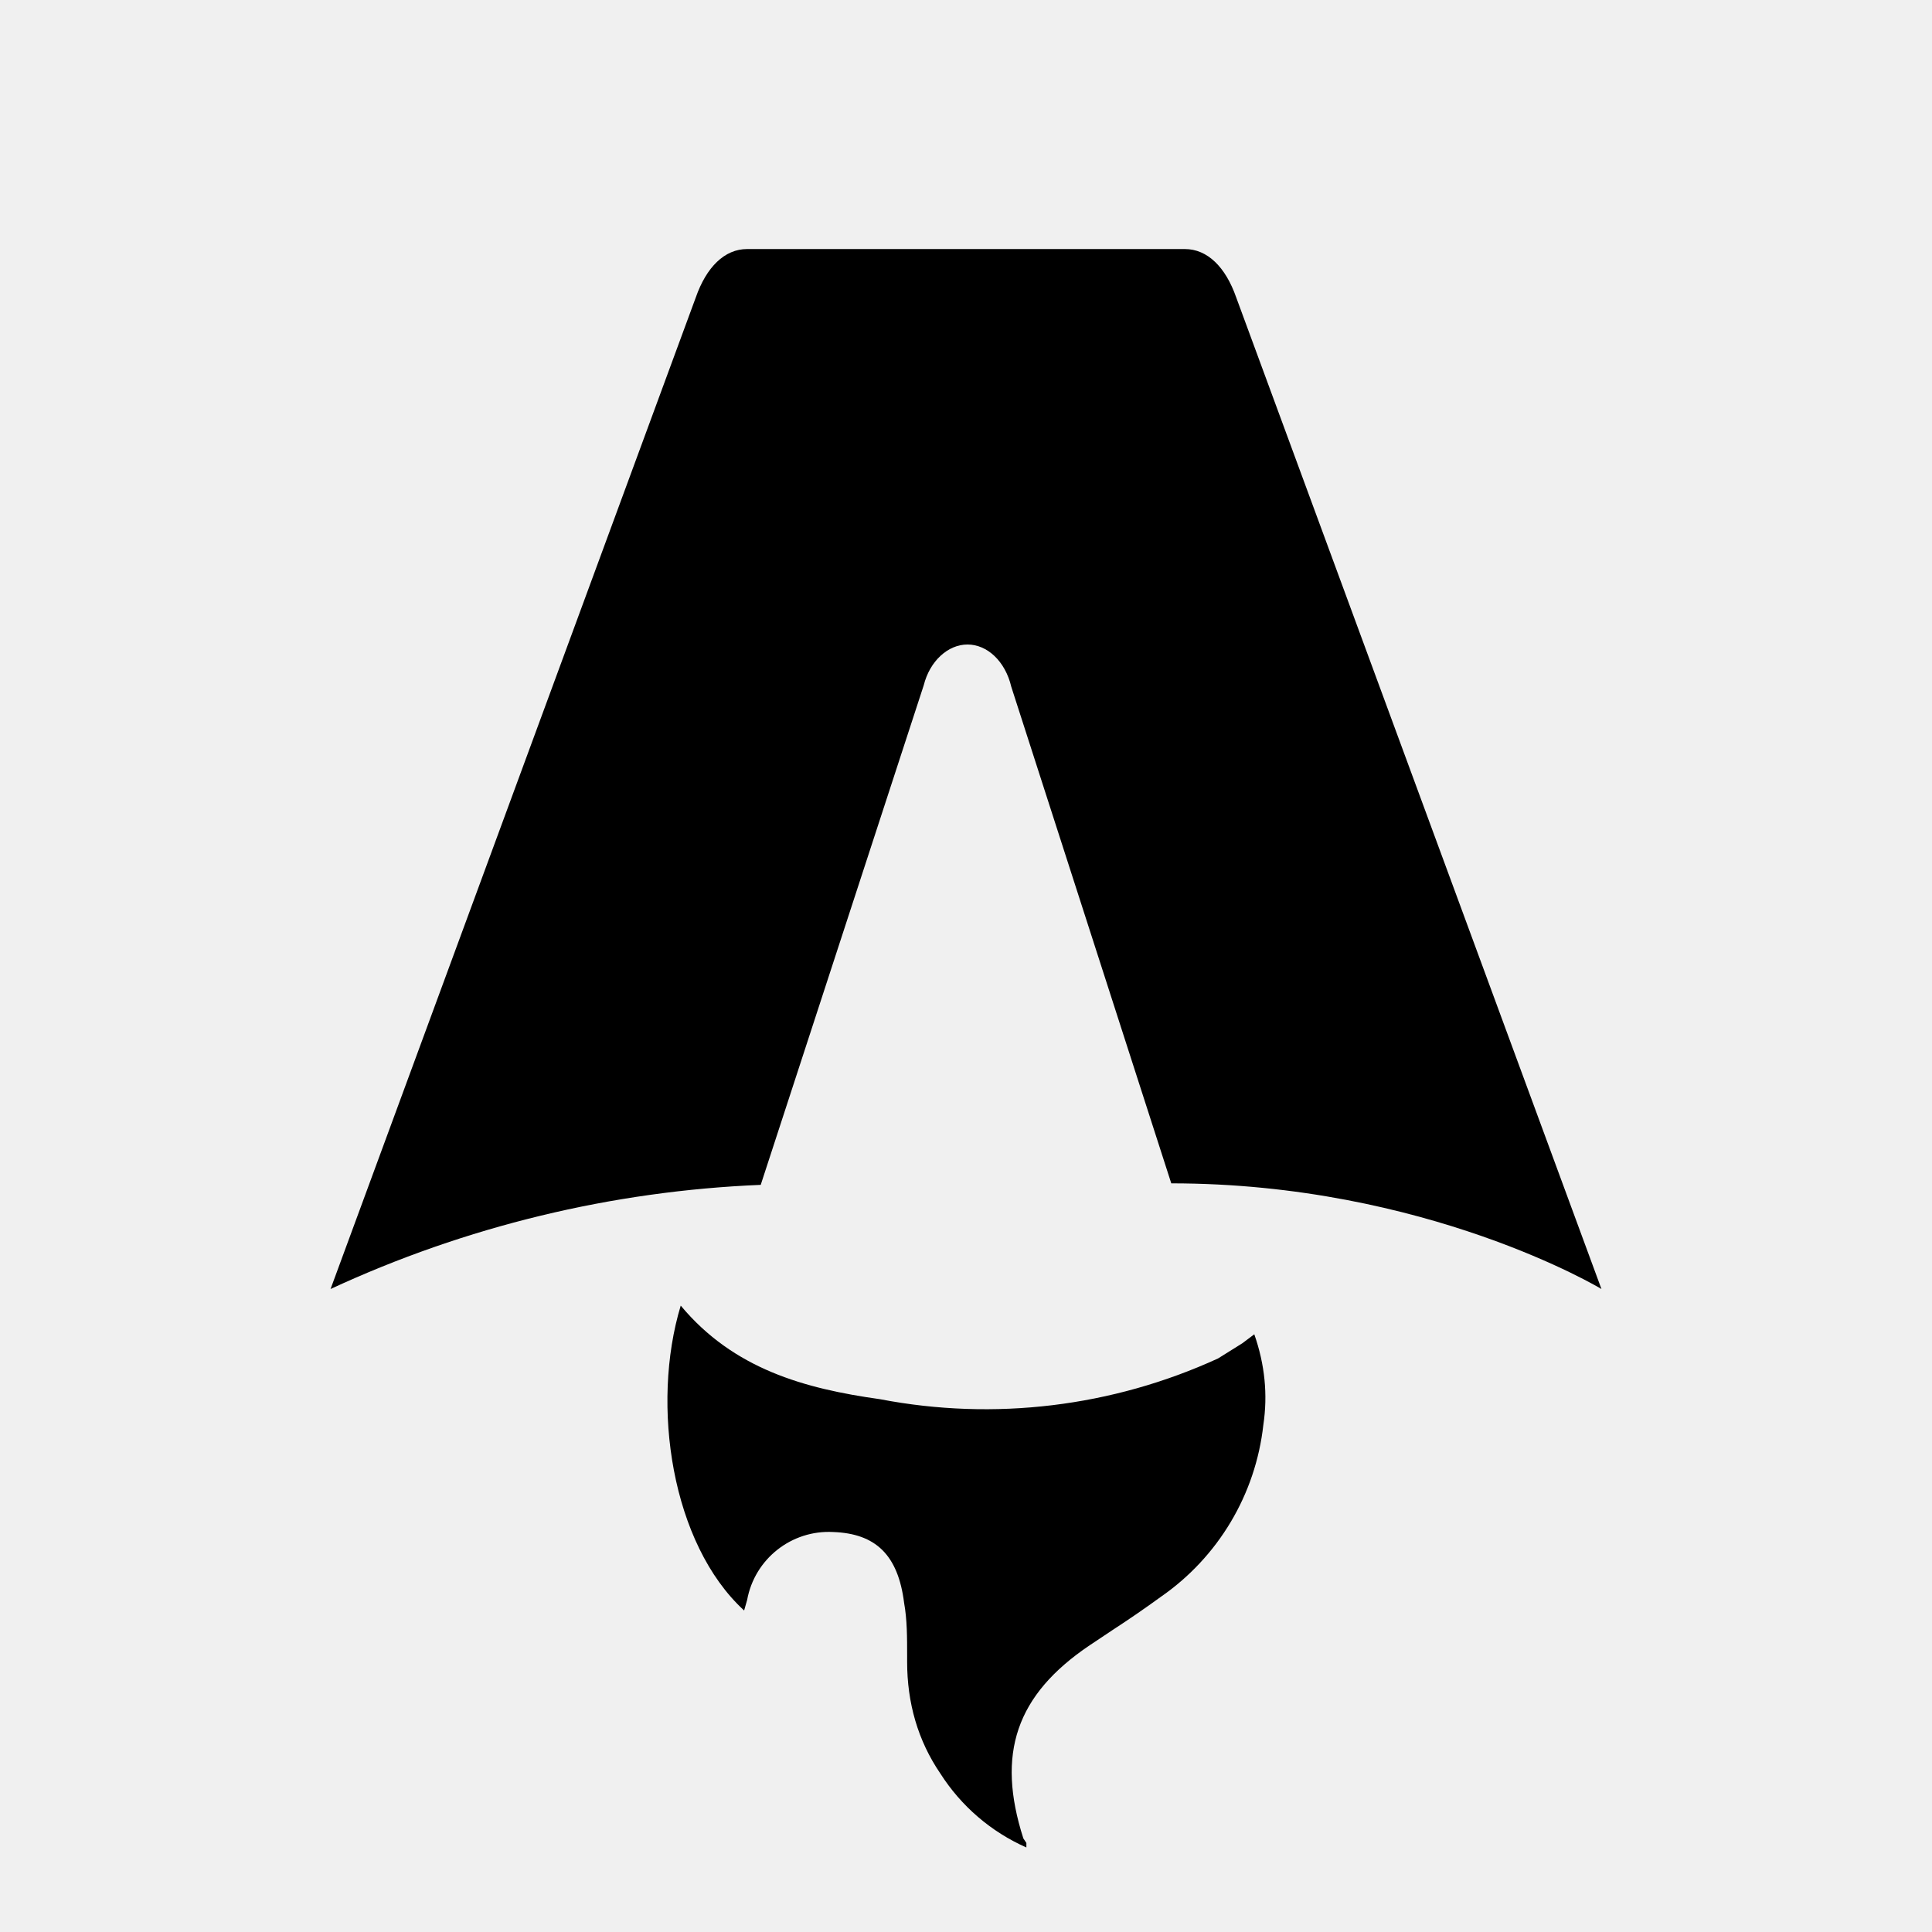
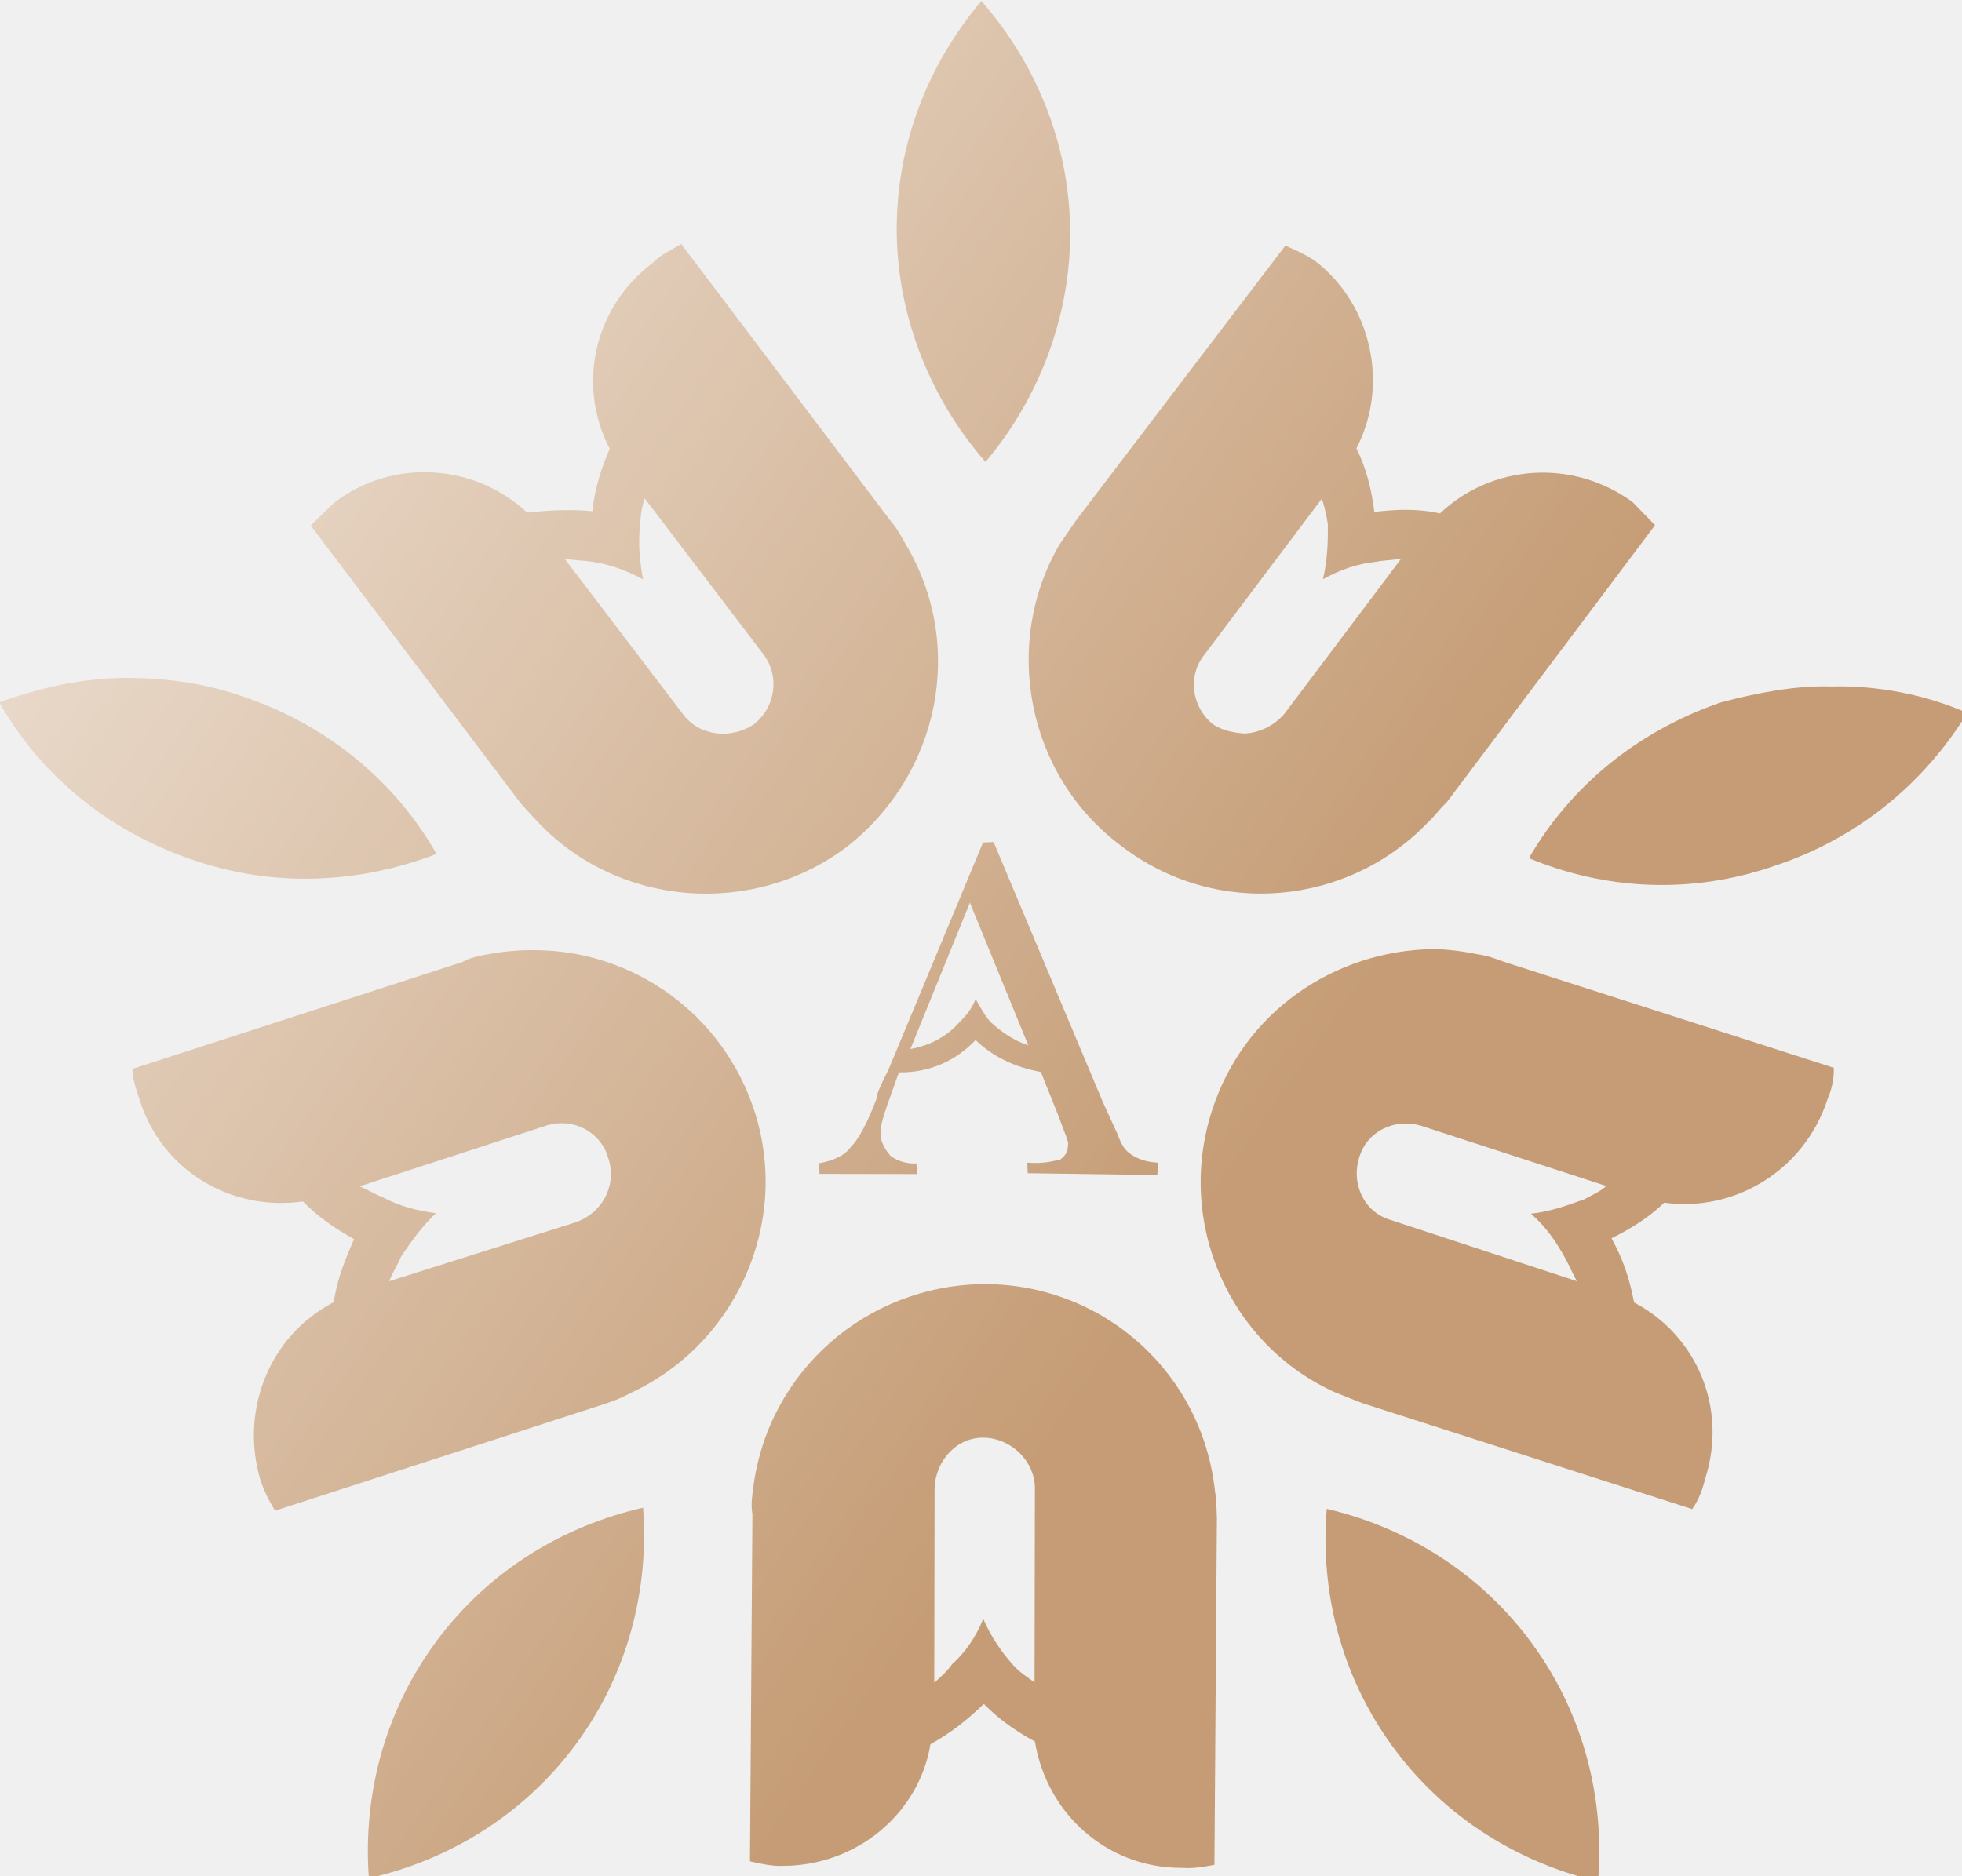
- <svg xmlns="http://www.w3.org/2000/svg" fill="none" viewBox="0 0 128 128">
-   <path d="M50.4 78.5a75.1 75.1 0 0 0-28.5 6.9l24.2-65.7c.7-2 1.9-3.2 3.4-3.2h29c1.5 0 2.7 1.2 3.4 3.2l24.2 65.7s-11.6-7-28.5-7L67 45.5c-.4-1.7-1.6-2.8-2.9-2.8-1.3 0-2.5 1.1-2.9 2.7L50.4 78.5Zm-1.1 28.2Zm-4.2-20.2c-2 6.6-.6 15.8 4.2 20.2a17.5 17.5 0 0 1 .2-.7 5.5 5.5 0 0 1 5.7-4.5c2.8.1 4.3 1.5 4.7 4.7.2 1.1.2 2.3.2 3.5v.4c0 2.7.7 5.2 2.2 7.4a13 13 0 0 0 5.7 4.9v-.3l-.2-.3c-1.8-5.6-.5-9.5 4.4-12.8l1.5-1a73 73 0 0 0 3.2-2.2 16 16 0 0 0 6.8-11.4c.3-2 .1-4-.6-6l-.8.6-1.6 1a37 37 0 0 1-22.4 2.7c-5-.7-9.7-2-13.2-6.2Z" />
-   <style>
-         path { fill: #000; }
-         @media (prefers-color-scheme: dark) {
-             path { fill: #FFF; }
-         }
-     </style>
+ <svg xmlns="http://www.w3.org/2000/svg" width="100%" height="100%" viewBox="0 0 321 307" version="1.1" xml:space="preserve" style="fill-rule:evenodd;clip-rule:evenodd;stroke-linejoin:round;stroke-miterlimit:2;">
+   <g transform="matrix(285.165,195.855,-195.855,285.165,-91.6769,9.34981)">
+     <path d="M0.812,-0.107L0.836,0.007C0.837,0.015 0.838,0.02 0.839,0.021C0.842,0.033 0.843,0.042 0.842,0.047C0.842,0.052 0.839,0.057 0.834,0.062L0.837,0.066L0.875,0.04L0.872,0.036C0.868,0.039 0.864,0.04 0.86,0.04C0.856,0.039 0.852,0.037 0.85,0.034C0.847,0.03 0.845,0.021 0.841,0.006L0.841,0.005C0.853,-0.003 0.86,-0.015 0.862,-0.028C0.873,-0.026 0.885,-0.028 0.896,-0.033L0.914,-0.021C0.921,-0.016 0.926,-0.013 0.926,-0.012C0.928,-0.009 0.928,-0.007 0.927,-0.004C0.925,-0.002 0.922,0.002 0.915,0.006L0.918,0.01L0.969,-0.024L0.969,-0.024L0.966,-0.029C0.961,-0.026 0.957,-0.025 0.953,-0.025C0.95,-0.025 0.947,-0.026 0.943,-0.029L0.928,-0.038L0.816,-0.11L0.812,-0.107ZM0.823,-0.08L0.884,-0.04C0.877,-0.038 0.87,-0.038 0.863,-0.039C0.859,-0.04 0.855,-0.042 0.851,-0.044C0.852,-0.04 0.852,-0.036 0.851,-0.031C0.85,-0.022 0.846,-0.014 0.839,-0.007L0.823,-0.08Z" style="fill:url(#_Linear1);fill-rule:nonzero;" />
+   </g>
+   <g transform="matrix(285.165,195.855,-195.855,285.165,-66.6891,-27.0324)">
+     <path d="M0.528,-0.117C0.517,-0.084 0.531,-0.049 0.561,-0.033C0.563,-0.023 0.566,-0.013 0.571,-0.004C0.562,0.001 0.554,0.007 0.546,0.014L0.546,0.014C0.513,0.009 0.479,0.028 0.468,0.062C0.467,0.067 0.466,0.072 0.465,0.077L0.621,0.129C0.625,0.13 0.629,0.131 0.634,0.132C0.687,0.143 0.742,0.112 0.76,0.059C0.777,0.005 0.752,-0.052 0.702,-0.075C0.698,-0.077 0.694,-0.079 0.69,-0.08L0.534,-0.132C0.532,-0.127 0.529,-0.123 0.528,-0.117ZM0.593,-0.012C0.591,-0.015 0.589,-0.019 0.588,-0.023L0.676,0.006C0.688,0.01 0.695,0.023 0.691,0.036C0.686,0.048 0.673,0.055 0.661,0.051C0.661,0.051 0.573,0.022 0.573,0.022C0.577,0.02 0.58,0.018 0.584,0.016C0.592,0.012 0.6,0.01 0.609,0.009C0.603,0.003 0.597,-0.004 0.593,-0.012Z" style="fill:url(#_Linear2);fill-rule:nonzero;" />
+   </g>
+   <g transform="matrix(285.165,195.855,-195.855,285.165,-40.6253,-64.9812)">
+     <path d="M0.762,0.003C0.762,0.008 0.762,0.012 0.762,0.017C0.766,0.071 0.811,0.116 0.867,0.118C0.923,0.121 0.971,0.081 0.98,0.027C0.981,0.023 0.981,0.018 0.982,0.014L0.989,-0.15C0.984,-0.151 0.979,-0.152 0.974,-0.153C0.939,-0.154 0.909,-0.13 0.902,-0.097C0.902,-0.097 0.902,-0.097 0.902,-0.097C0.892,-0.093 0.884,-0.087 0.876,-0.08C0.869,-0.088 0.861,-0.095 0.852,-0.1C0.848,-0.133 0.82,-0.16 0.786,-0.162C0.78,-0.162 0.775,-0.161 0.77,-0.16L0.762,0.003ZM0.87,0.046C0.857,0.045 0.847,0.034 0.848,0.021L0.852,-0.071C0.855,-0.069 0.858,-0.066 0.861,-0.063C0.866,-0.056 0.871,-0.048 0.874,-0.04C0.878,-0.048 0.883,-0.055 0.89,-0.061C0.893,-0.064 0.896,-0.066 0.899,-0.069C0.899,-0.069 0.895,0.023 0.895,0.023C0.894,0.031 0.89,0.037 0.885,0.041C0.88,0.044 0.875,0.046 0.87,0.046Z" style="fill:url(#_Linear3);fill-rule:nonzero;" />
+   </g>
+   <g transform="matrix(285.165,195.855,-195.855,285.165,-66.4241,-27.418)">
+     <path d="M0.973,0.065C0.989,0.119 1.043,0.152 1.097,0.142C1.101,0.141 1.106,0.14 1.11,0.139L1.267,0.092C1.267,0.087 1.266,0.082 1.264,0.077C1.254,0.043 1.222,0.023 1.189,0.027C1.181,0.019 1.173,0.013 1.163,0.008C1.168,-0.001 1.172,-0.01 1.174,-0.02C1.174,-0.02 1.174,-0.02 1.174,-0.02C1.204,-0.035 1.22,-0.07 1.21,-0.104C1.209,-0.109 1.207,-0.114 1.204,-0.118L1.047,-0.071C1.043,-0.07 1.039,-0.069 1.035,-0.067C1.028,-0.064 1.022,-0.061 1.016,-0.057C0.978,-0.03 0.959,0.018 0.973,0.065ZM1.161,0.034L1.072,0.06C1.06,0.064 1.047,0.057 1.043,0.044C1.039,0.032 1.046,0.019 1.059,0.015L1.147,-0.011C1.146,-0.007 1.144,-0.004 1.142,-0C1.137,0.007 1.132,0.014 1.125,0.02C1.134,0.021 1.142,0.024 1.15,0.028C1.154,0.03 1.157,0.032 1.161,0.034Z" style="fill:url(#_Linear4);fill-rule:nonzero;" />
+   </g>
+   <g transform="matrix(285.165,195.855,-195.855,285.165,-128.511,62.9803)">
+     <path d="M0.649,-0.119C0.646,-0.116 0.643,-0.113 0.641,-0.109L0.541,0.021C0.544,0.025 0.548,0.028 0.552,0.031C0.58,0.053 0.618,0.05 0.643,0.027C0.643,0.027 0.643,0.027 0.643,0.027C0.653,0.029 0.663,0.029 0.673,0.028C0.675,0.038 0.677,0.048 0.682,0.058C0.666,0.088 0.674,0.125 0.701,0.147C0.705,0.15 0.71,0.153 0.715,0.155L0.815,0.025C0.818,0.021 0.82,0.018 0.822,0.014C0.85,-0.033 0.839,-0.095 0.795,-0.129C0.756,-0.159 0.704,-0.159 0.666,-0.133C0.66,-0.129 0.654,-0.124 0.649,-0.119ZM0.696,0.022C0.696,0.014 0.696,0.005 0.698,-0.004C0.69,0 0.682,0.003 0.673,0.004C0.669,0.005 0.665,0.005 0.661,0.006L0.717,-0.067C0.725,-0.078 0.74,-0.08 0.75,-0.072C0.761,-0.064 0.763,-0.049 0.755,-0.038L0.698,0.035C0.697,0.031 0.697,0.027 0.696,0.022Z" style="fill:url(#_Linear5);fill-rule:nonzero;" />
+   </g>
+   <g transform="matrix(285.165,195.855,-195.855,285.165,-132.158,68.2906)">
+     <path d="M0.895,-0.001C0.897,0.003 0.899,0.007 0.902,0.01L0.994,0.146C0.999,0.144 1.004,0.142 1.008,0.139C1.037,0.119 1.047,0.082 1.033,0.052C1.038,0.042 1.041,0.032 1.043,0.022C1.053,0.024 1.063,0.024 1.073,0.023C1.073,0.023 1.073,0.023 1.073,0.023C1.097,0.048 1.135,0.053 1.164,0.033C1.169,0.03 1.172,0.027 1.176,0.023L1.084,-0.113C1.081,-0.117 1.079,-0.12 1.076,-0.123C1.04,-0.165 0.978,-0.174 0.931,-0.142C0.931,-0.142 0.931,-0.142 0.931,-0.142C0.885,-0.11 0.87,-0.05 0.895,-0.001ZM1.018,0.027L0.966,-0.049C0.959,-0.06 0.961,-0.075 0.972,-0.082C0.983,-0.089 0.998,-0.086 1.005,-0.076C1.005,-0.076 1.057,0 1.057,0C1.053,0 1.048,-0 1.044,-0.001C1.036,-0.003 1.028,-0.006 1.02,-0.011C1.022,-0.002 1.022,0.007 1.02,0.015C1.02,0.019 1.019,0.023 1.018,0.027Z" style="fill:url(#_Linear6);fill-rule:nonzero;" />
+   </g>
+   <g transform="matrix(-3.10496,-345.932,345.932,-3.10496,162.91,262.044)">
+     <path d="M0.648,-0.041C0.607,-0.041 0.568,-0.025 0.539,0C0.568,0.025 0.607,0.041 0.648,0.041C0.69,0.041 0.728,0.025 0.757,0C0.728,-0.025 0.69,-0.041 0.648,-0.041Z" style="fill:url(#_Linear7);fill-rule:nonzero;" />
+   </g>
+   <g transform="matrix(-203.641,-279.658,279.658,-203.641,489.129,620.544)">
+     <path d="M1.227,-0.041C1.185,-0.041 1.147,-0.025 1.118,0C1.147,0.025 1.185,0.041 1.227,0.041C1.269,0.041 1.307,0.025 1.336,0C1.307,-0.025 1.269,-0.041 1.227,-0.041Z" style="fill:url(#_Linear8);fill-rule:nonzero;" />
+   </g>
+   <g transform="matrix(205.797,-278.076,278.076,205.797,-92.9679,514.527)">
+     <path d="M0.854,-0.041C0.812,-0.041 0.774,-0.025 0.745,-0C0.774,0.025 0.812,0.041 0.854,0.041C0.896,0.041 0.934,0.025 0.963,0C0.934,-0.025 0.896,-0.041 0.854,-0.041Z" style="fill:url(#_Linear9);fill-rule:nonzero;" />
+   </g>
+   <g transform="matrix(285.165,195.855,-195.855,285.165,-25.8623,-86.4763)">
+     <path d="M1.062,-0.023C1.037,0.011 1.026,0.05 1.029,0.089C1.067,0.081 1.102,0.06 1.127,0.026C1.152,-0.007 1.163,-0.046 1.161,-0.085C1.14,-0.081 1.119,-0.072 1.101,-0.059C1.087,-0.05 1.074,-0.037 1.062,-0.023Z" style="fill:url(#_Linear10);fill-rule:nonzero;" />
+   </g>
+   <g transform="matrix(285.165,195.855,-195.855,285.165,-105.543,29.5396)">
+     <path d="M0.391,0.031C0.426,0.048 0.467,0.052 0.507,0.041C0.548,0.03 0.58,0.005 0.602,-0.027C0.567,-0.044 0.526,-0.048 0.486,-0.037C0.467,-0.032 0.451,-0.024 0.436,-0.014C0.418,-0.002 0.403,0.014 0.391,0.031Z" style="fill:url(#_Linear11);fill-rule:nonzero;" />
+   </g>
+   <defs>
+     <linearGradient id="_Linear1" x1="0" y1="0" x2="1" y2="0" gradientUnits="userSpaceOnUse" gradientTransform="matrix(1,5.55112e-17,5.55112e-17,-1,0,-0.0438606)">
+       <stop offset="0" style="stop-color:white;stop-opacity:1" />
+       <stop offset="1" style="stop-color:rgb(197,156,117);stop-opacity:1" />
+     </linearGradient>
+     <linearGradient id="_Linear2" x1="0" y1="0" x2="1" y2="0" gradientUnits="userSpaceOnUse" gradientTransform="matrix(1,5.55112e-17,5.55112e-17,-1,0,0.011178)">
+       <stop offset="0" style="stop-color:white;stop-opacity:1" />
+       <stop offset="1" style="stop-color:rgb(197,156,117);stop-opacity:1" />
+     </linearGradient>
+     <linearGradient id="_Linear3" x1="0" y1="0" x2="1" y2="0" gradientUnits="userSpaceOnUse" gradientTransform="matrix(1,5.55112e-17,5.55112e-17,-1,0,-0.0406794)">
+       <stop offset="0" style="stop-color:white;stop-opacity:1" />
+       <stop offset="1" style="stop-color:rgb(197,156,117);stop-opacity:1" />
+     </linearGradient>
+     <linearGradient id="_Linear4" x1="0" y1="0" x2="1" y2="0" gradientUnits="userSpaceOnUse" gradientTransform="matrix(1,5.55112e-17,5.55112e-17,-1,0,0.0331246)">
+       <stop offset="0" style="stop-color:white;stop-opacity:1" />
+       <stop offset="1" style="stop-color:rgb(197,156,117);stop-opacity:1" />
+     </linearGradient>
+     <linearGradient id="_Linear5" x1="0" y1="0" x2="1" y2="0" gradientUnits="userSpaceOnUse" gradientTransform="matrix(1,5.55112e-17,5.55112e-17,-1,0,-0.00448853)">
+       <stop offset="0" style="stop-color:white;stop-opacity:1" />
+       <stop offset="1" style="stop-color:rgb(197,156,117);stop-opacity:1" />
+     </linearGradient>
+     <linearGradient id="_Linear6" x1="0" y1="0" x2="1" y2="0" gradientUnits="userSpaceOnUse" gradientTransform="matrix(1,5.55112e-17,5.55112e-17,-1,0,-0.0277872)">
+       <stop offset="0" style="stop-color:white;stop-opacity:1" />
+       <stop offset="1" style="stop-color:rgb(197,156,117);stop-opacity:1" />
+     </linearGradient>
+     <linearGradient id="_Linear7" x1="0" y1="0" x2="1" y2="0" gradientUnits="userSpaceOnUse" gradientTransform="matrix(-0.57352,0.819192,0.819192,0.57352,1.02016,-0.531104)">
+       <stop offset="0" style="stop-color:white;stop-opacity:1" />
+       <stop offset="1" style="stop-color:rgb(197,156,117);stop-opacity:1" />
+     </linearGradient>
+     <linearGradient id="_Linear8" x1="0" y1="0" x2="1" y2="0" gradientUnits="userSpaceOnUse" gradientTransform="matrix(-0.942892,0.333098,0.333098,0.942892,2.38415,-0.408749)">
+       <stop offset="0" style="stop-color:white;stop-opacity:1" />
+       <stop offset="1" style="stop-color:rgb(197,156,117);stop-opacity:1" />
+     </linearGradient>
+     <linearGradient id="_Linear9" x1="0" y1="0" x2="1" y2="0" gradientUnits="userSpaceOnUse" gradientTransform="matrix(0.0352903,0.999377,0.999377,-0.0352903,0.82373,-0.853331)">
+       <stop offset="0" style="stop-color:white;stop-opacity:1" />
+       <stop offset="1" style="stop-color:rgb(197,156,117);stop-opacity:1" />
+     </linearGradient>
+     <linearGradient id="_Linear10" x1="0" y1="0" x2="1" y2="0" gradientUnits="userSpaceOnUse" gradientTransform="matrix(1,5.55112e-17,5.55112e-17,-1,0,0.00377759)">
+       <stop offset="0" style="stop-color:white;stop-opacity:1" />
+       <stop offset="1" style="stop-color:rgb(197,156,117);stop-opacity:1" />
+     </linearGradient>
+     <linearGradient id="_Linear11" x1="0" y1="0" x2="1" y2="0" gradientUnits="userSpaceOnUse" gradientTransform="matrix(1,5.55112e-17,5.55112e-17,-1,0,0.0036503)">
+       <stop offset="0" style="stop-color:white;stop-opacity:1" />
+       <stop offset="1" style="stop-color:rgb(197,156,117);stop-opacity:1" />
+     </linearGradient>
+   </defs>
</svg>
